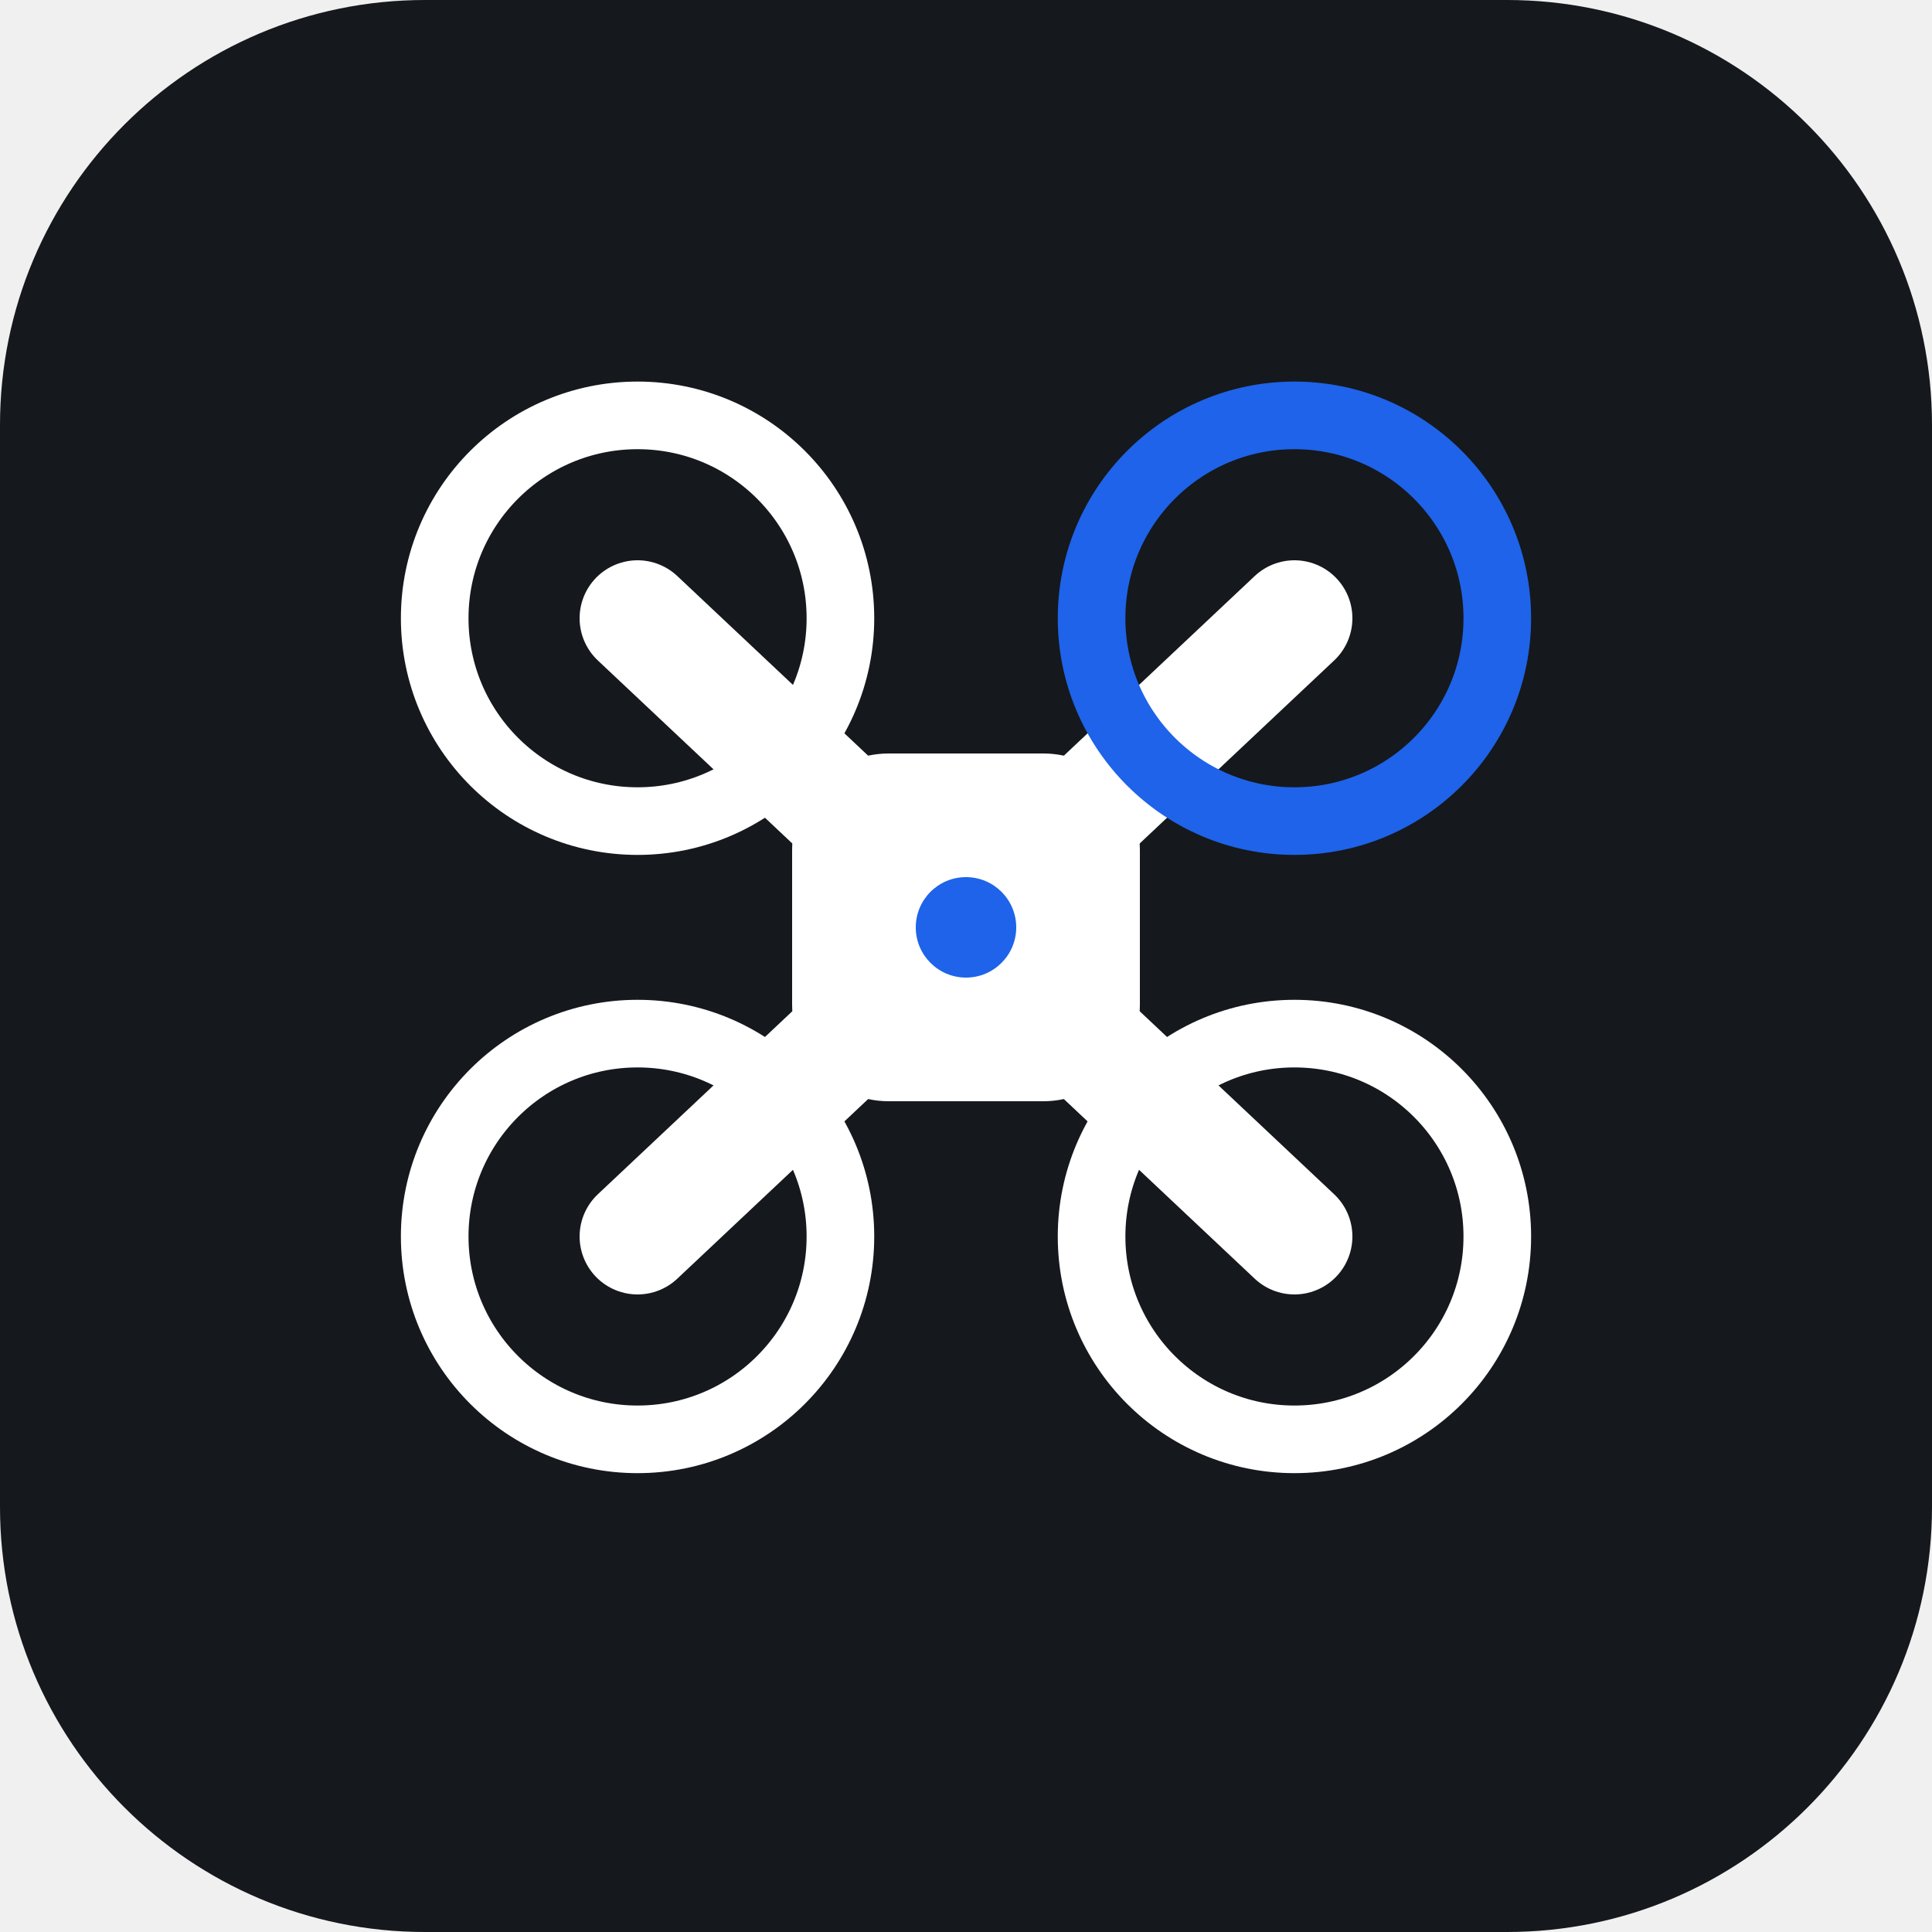
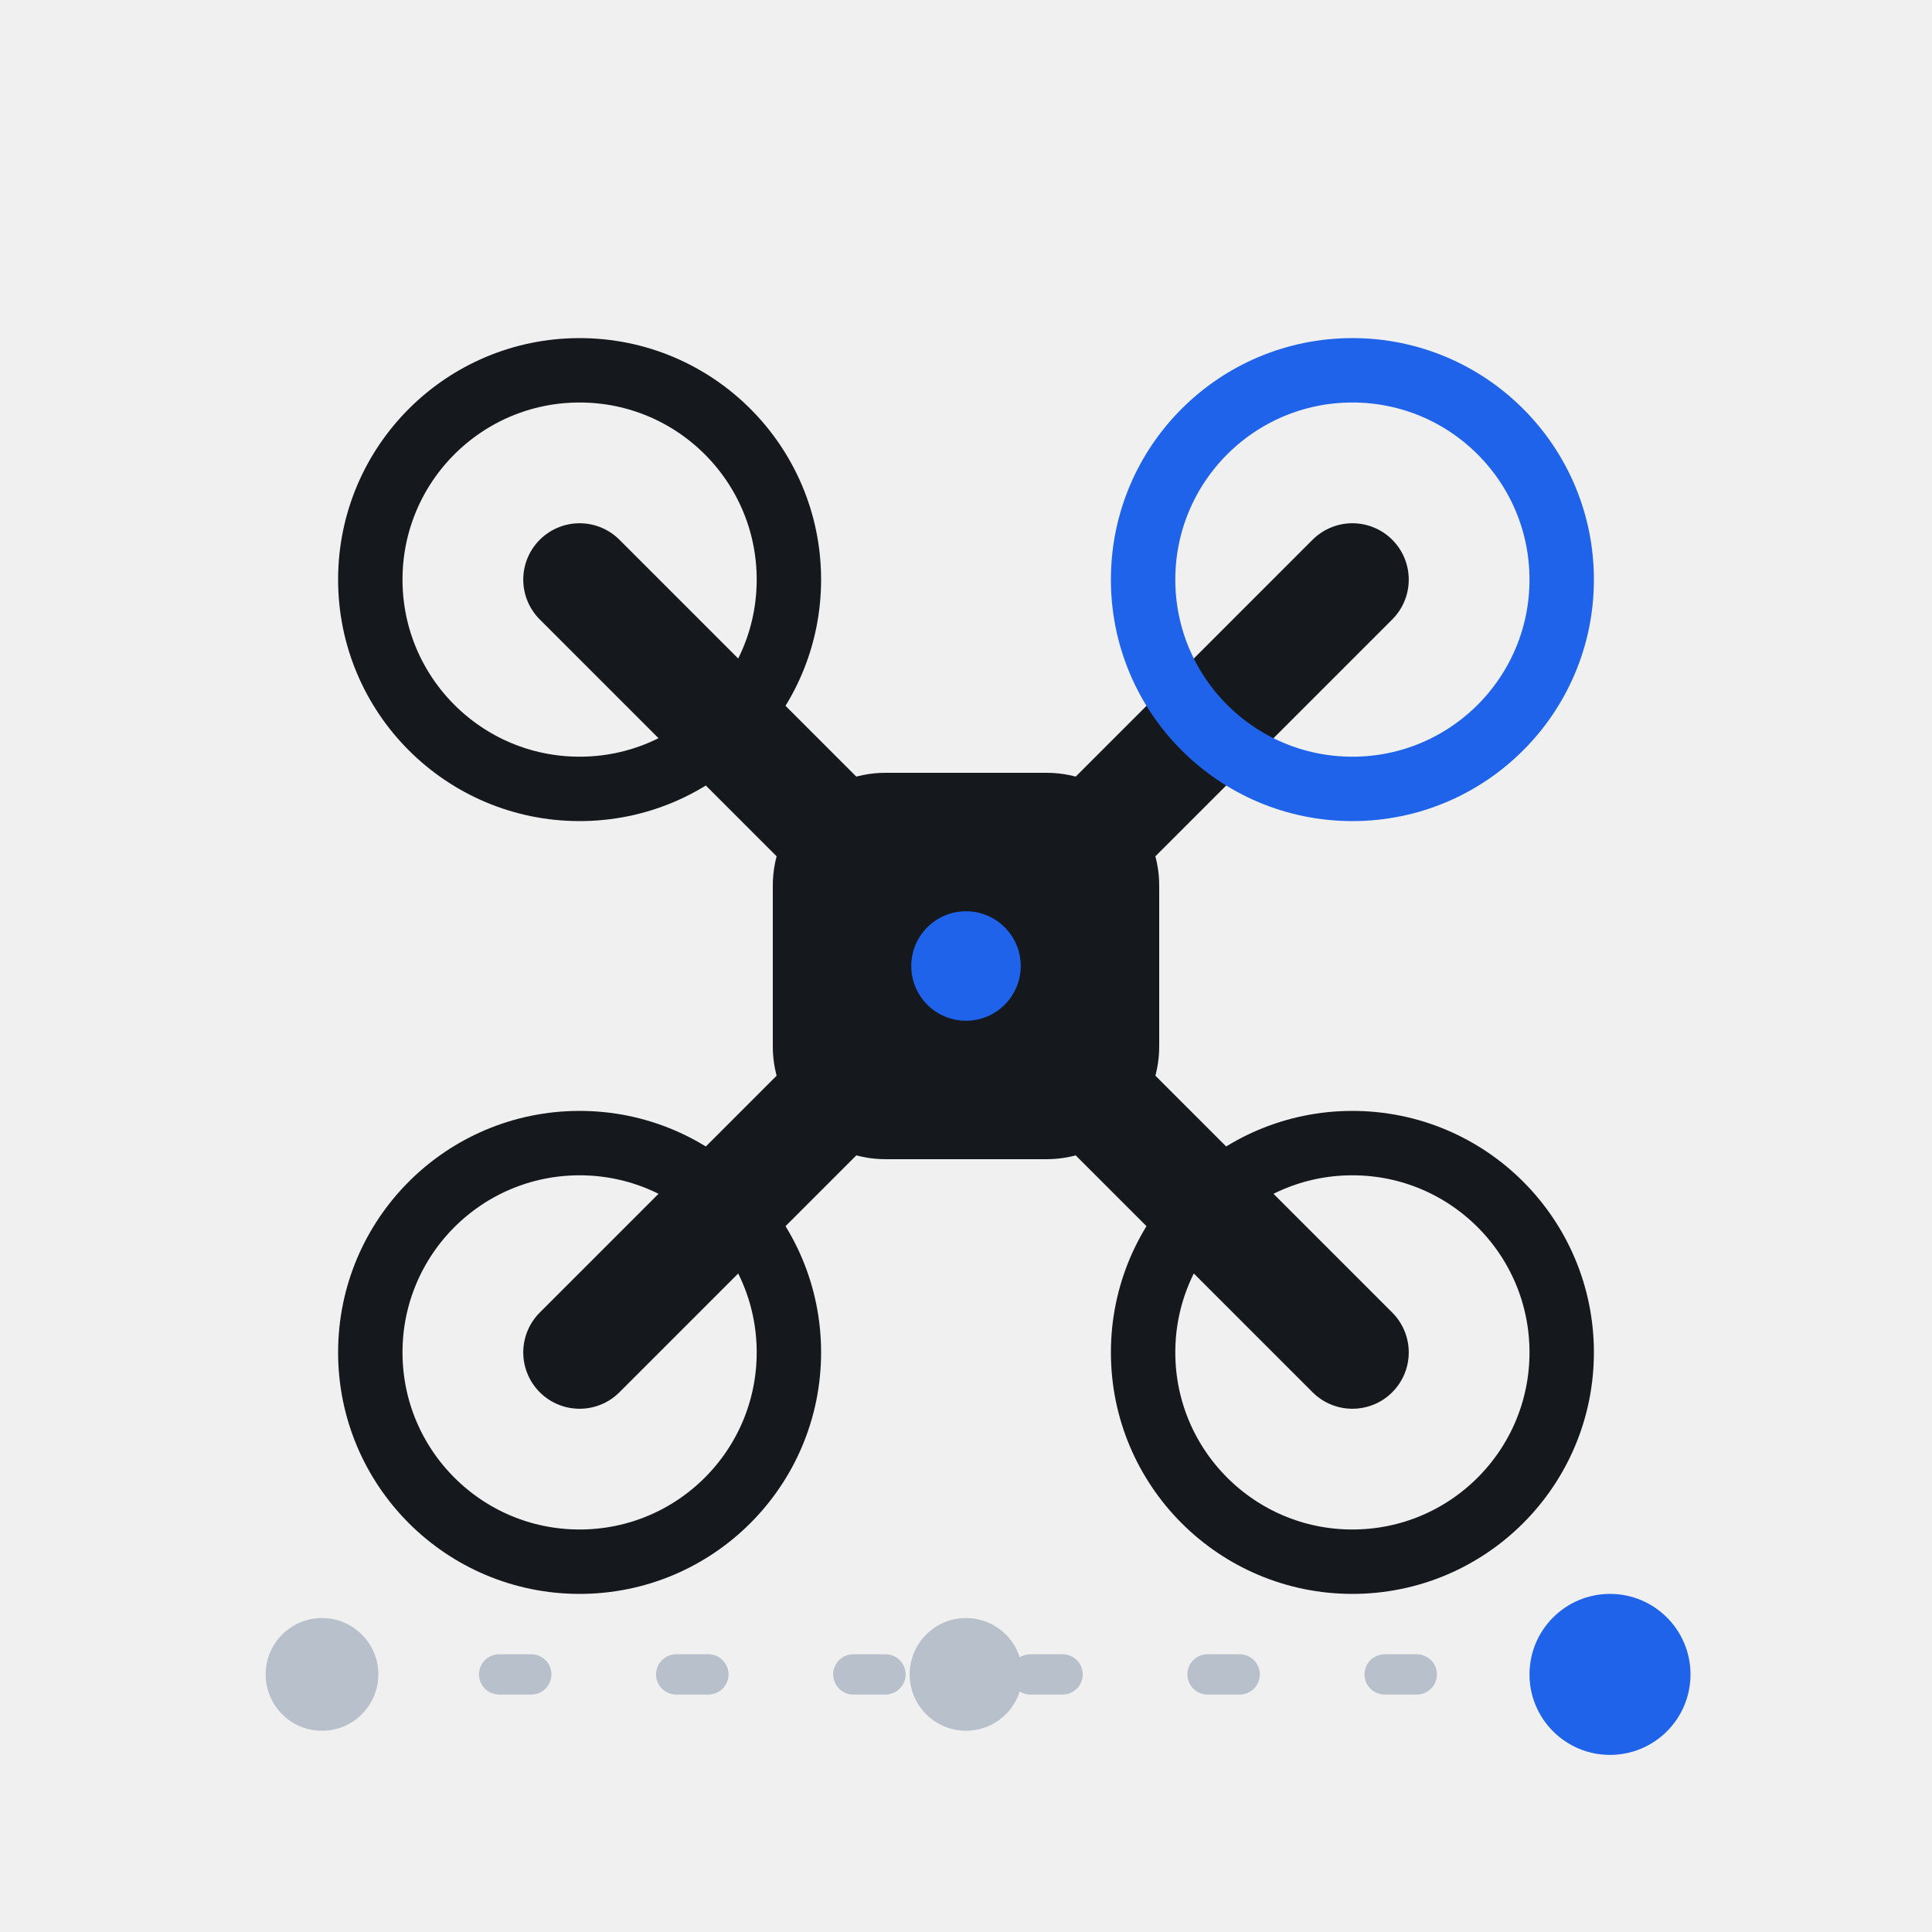
- <svg xmlns="http://www.w3.org/2000/svg" width="100" height="100" viewBox="0 0 100 100" role="img" aria-label="DronWay">
-   <rect width="100" height="100" rx="22" fill="#15181C" />
-   <g stroke-linecap="round" stroke-linejoin="round">
-     <g stroke="#fff" stroke-width="6">
-       <line x1="50" y1="48" x2="33" y2="32" />
-       <line x1="50" y1="48" x2="67" y2="32" />
-       <line x1="50" y1="48" x2="33" y2="64" />
-       <line x1="50" y1="48" x2="67" y2="64" />
+ <svg xmlns="http://www.w3.org/2000/svg" width="120" height="120" viewBox="0 0 120 120" role="img" aria-label="DronWay mark">
+   <g stroke-linecap="round" stroke-linejoin="round" transform="translate(-25,-10)">
+     <g stroke="#15181C" stroke-width="7">
+       <line x1="85" y1="70" x2="61" y2="46" />
+       <line x1="85" y1="70" x2="109" y2="46" />
+       <line x1="85" y1="70" x2="61" y2="94" />
+       <line x1="85" y1="70" x2="109" y2="94" />
    </g>
-     <circle cx="33" cy="32" r="10.5" fill="none" stroke="#fff" stroke-width="3.5" />
-     <circle cx="67" cy="32" r="10.5" fill="none" stroke="#1E63E9" stroke-width="3.5" />
-     <circle cx="33" cy="64" r="10.5" fill="none" stroke="#fff" stroke-width="3.5" />
-     <circle cx="67" cy="64" r="10.5" fill="none" stroke="#fff" stroke-width="3.5" />
-     <rect x="41" y="39" width="18" height="18" rx="5" fill="#fff" />
-     <circle cx="50" cy="48" r="2.6" fill="#1E63E9" />
+     <circle cx="61" cy="46" r="13" fill="none" stroke="#15181C" stroke-width="4" />
+     <circle cx="109" cy="46" r="13" fill="none" stroke="#1E63E9" stroke-width="4" />
+     <circle cx="61" cy="94" r="13" fill="none" stroke="#15181C" stroke-width="4" />
+     <circle cx="109" cy="94" r="13" fill="none" stroke="#15181C" stroke-width="4" />
+     <rect x="73" y="58" width="24" height="24" rx="7" fill="#15181C" />
+     <circle cx="85" cy="70" r="3.4" fill="#1E63E9" />
+   </g>
+   <g>
+     <line x1="20" y1="104" x2="100" y2="104" stroke="#B8C0CC" stroke-width="2.5" stroke-dasharray="2 9" stroke-linecap="round" />
+     <circle cx="20" cy="104" r="3.5" fill="#B8C0CC" />
+     <circle cx="60" cy="104" r="3.5" fill="#B8C0CC" />
+     <circle cx="100" cy="104" r="5" fill="#1E63E9" />
  </g>
</svg>
